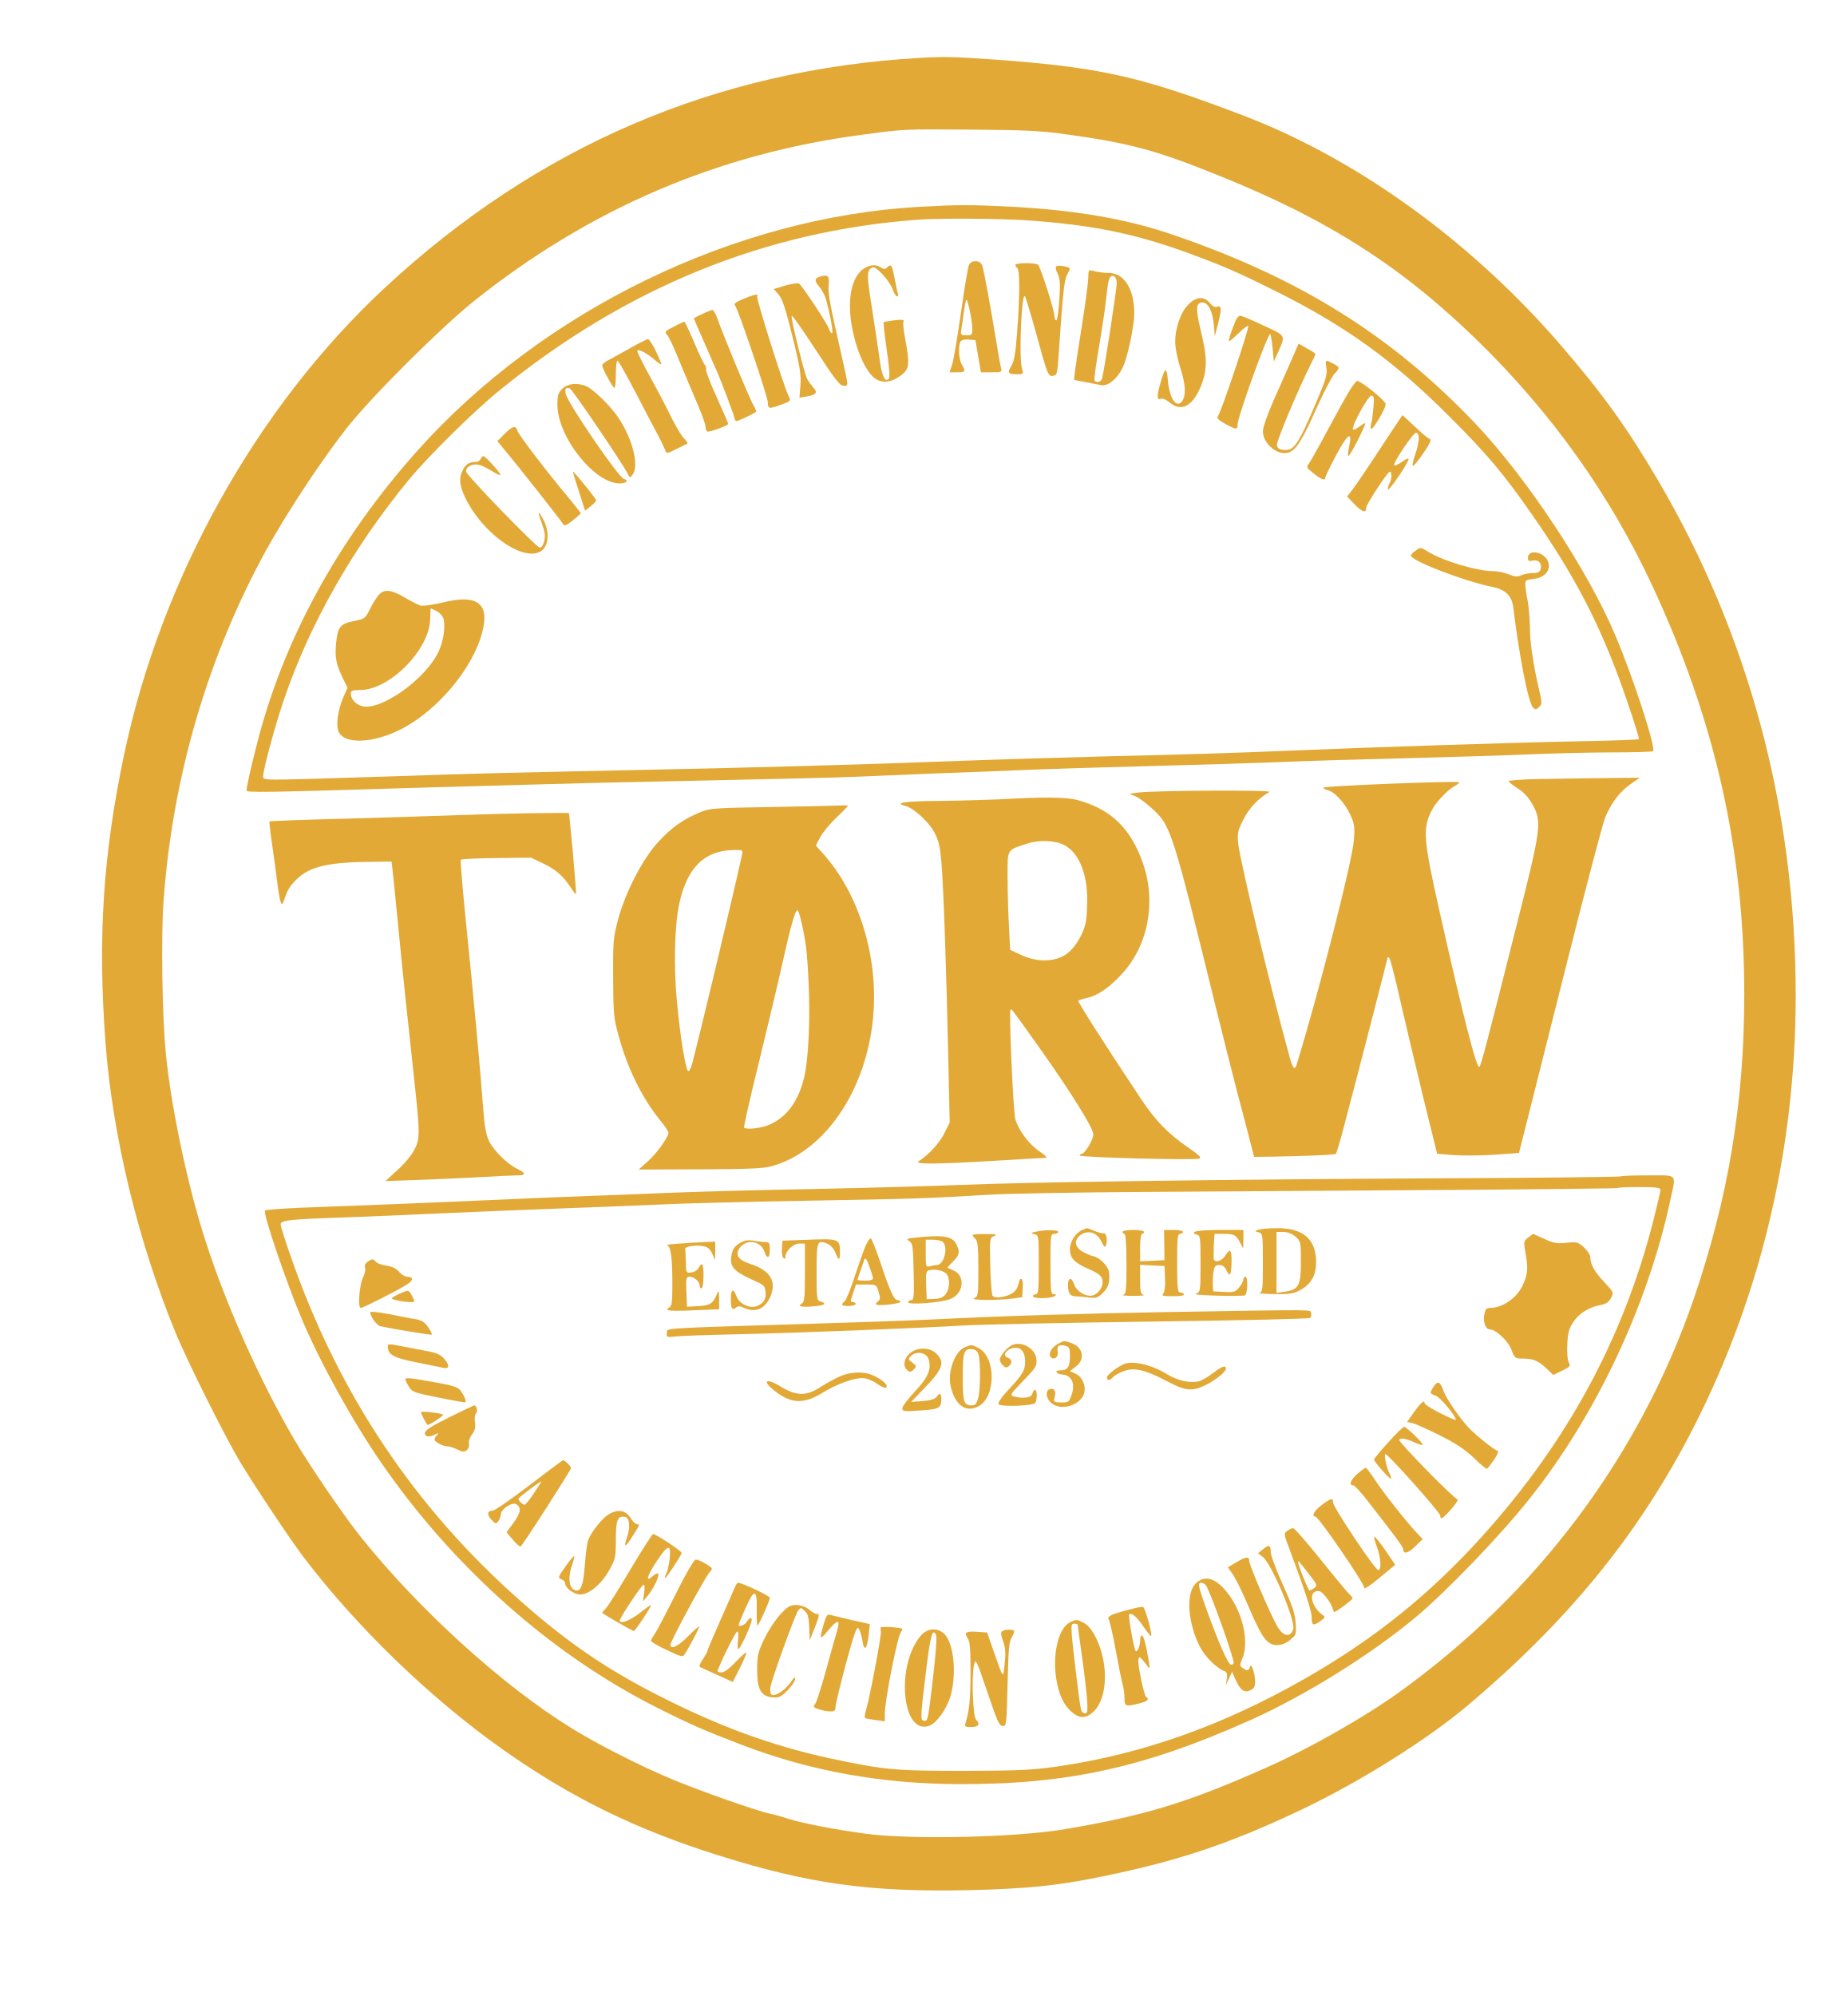
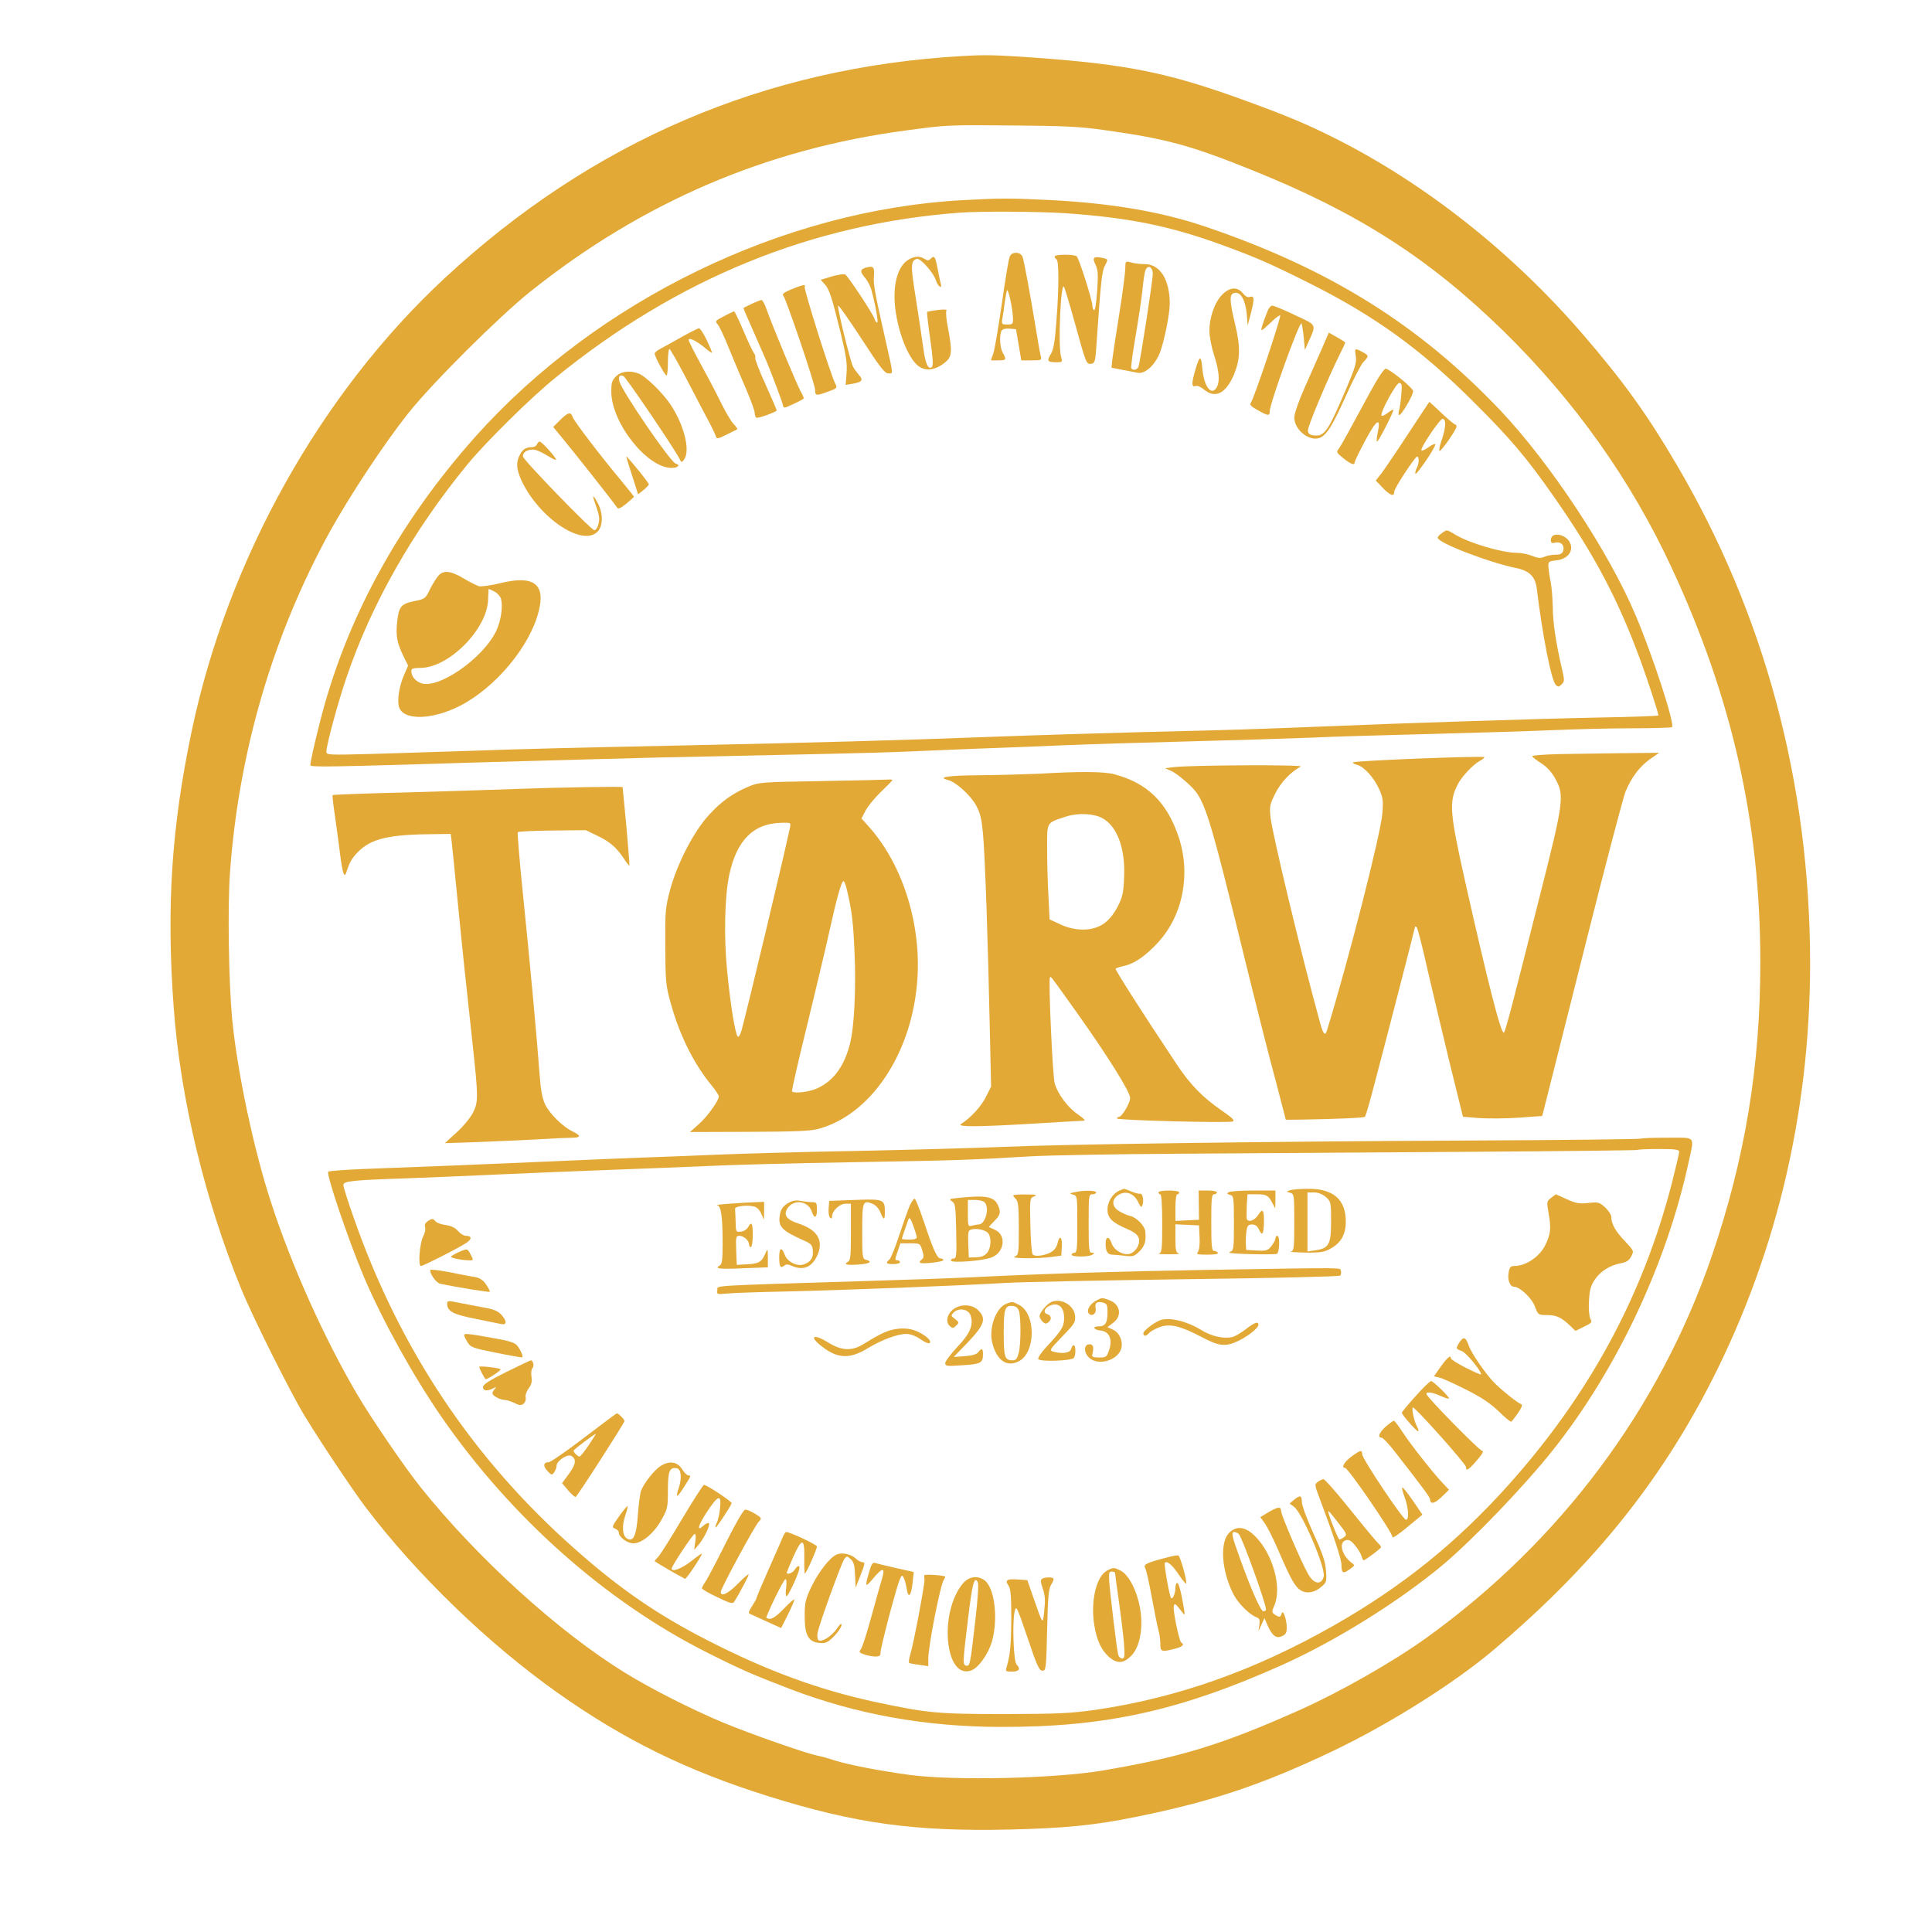
- <svg xmlns="http://www.w3.org/2000/svg" version="1.0" width="948pt" height="1024pt" viewBox="0 0 948 1024" preserveAspectRatio="xMidYMid meet">
+ <svg xmlns="http://www.w3.org/2000/svg" version="1.0" width="960pt" height="960pt" viewBox="0 0 948 1024" preserveAspectRatio="xMidYMid meet">
  <g transform="translate(0,1024) scale(0.1,-0.1)" fill="#e2a936" stroke="none">
    <path d="M4720 9943 c-1048 -60 -1963 -453 -2745 -1179 -657 -611 -1148 -1489 -1339 -2399 -107 -509 -135 -934 -95 -1470 35 -476 166 -1020 359 -1490 60 -147 261 -549 335 -670 82 -135 249 -385 320 -480 273 -360 648 -723 1020 -987 352 -249 685 -413 1116 -548 462 -145 774 -188 1279 -177 294 7 450 22 675 68 399 81 662 169 1035 346 302 144 644 359 855 537 499 422 849 846 1123 1362 366 691 556 1467 556 2279 -1 955 -241 1852 -712 2650 -153 260 -280 437 -496 687 -372 431 -836 798 -1316 1038 -142 71 -241 113 -454 191 -417 153 -636 198 -1141 234 -201 14 -252 15 -375 8z m750 -392 c332 -46 463 -82 792 -215 556 -224 933 -466 1325 -849 377 -369 677 -790 893 -1256 322 -693 470 -1353 470 -2092 0 -552 -81 -1040 -258 -1559 -277 -807 -803 -1511 -1512 -2021 -175 -126 -457 -287 -675 -384 -408 -182 -627 -249 -1040 -319 -253 -43 -792 -55 -1027 -23 -160 22 -315 52 -393 76 -33 11 -75 23 -94 26 -65 14 -346 112 -496 174 -170 71 -385 180 -524 266 -352 217 -780 606 -1079 979 -83 103 -263 366 -341 499 -173 295 -348 684 -455 1016 -92 281 -180 698 -206 976 -18 194 -24 593 -11 770 46 641 228 1259 528 1805 110 198 290 470 417 630 132 165 477 508 646 644 595 475 1252 757 1995 855 217 29 210 29 565 26 268 -2 352 -6 480 -24z" />
    <path d="M4720 9179 c-950 -52 -1935 -531 -2580 -1253 -410 -460 -689 -973 -825 -1516 -34 -134 -49 -206 -50 -225 0 -12 72 -11 925 15 349 10 763 21 920 25 765 16 1175 25 1280 30 63 3 237 10 385 16 149 5 367 14 485 19 118 5 409 14 645 20 237 6 531 15 655 20 124 6 416 14 650 20 234 6 522 15 640 20 118 5 308 10 421 10 113 0 208 3 211 6 16 16 -101 376 -193 593 -142 337 -453 807 -717 1086 -430 453 -904 749 -1555 971 -239 82 -505 127 -837 144 -205 10 -263 10 -460 -1z m545 -69 c333 -23 549 -66 820 -164 189 -69 261 -100 465 -202 355 -177 603 -356 885 -639 195 -194 279 -294 426 -505 210 -301 336 -539 453 -858 39 -106 96 -281 96 -294 0 -3 -141 -8 -312 -11 -346 -7 -1080 -31 -1453 -47 -349 -14 -492 -19 -960 -30 -231 -6 -591 -17 -800 -25 -473 -18 -978 -32 -1600 -45 -664 -14 -878 -19 -1185 -30 -146 -5 -374 -12 -508 -16 -232 -6 -242 -6 -242 12 0 35 60 257 106 392 131 388 354 781 642 1131 99 120 336 354 467 460 646 525 1359 816 2145 874 104 8 416 6 555 -3z" />
    <path d="M4971 8878 c-5 -13 -24 -124 -41 -248 -18 -124 -38 -242 -45 -262 l-13 -38 39 0 c43 0 45 3 24 40 -16 28 -19 97 -6 118 5 8 22 12 42 10 l34 -3 14 -82 14 -83 55 0 c52 0 54 1 48 23 -3 12 -13 65 -21 117 -34 207 -67 386 -75 408 -7 15 -18 22 -35 22 -17 0 -28 -7 -34 -22z m18 -325 c1 -30 -2 -33 -30 -33 -30 0 -31 2 -26 33 3 17 9 55 12 82 4 28 9 57 12 65 6 17 31 -97 32 -147z" />
    <path d="M5210 8881 c0 -6 5 -13 10 -16 13 -8 13 -153 -1 -330 -8 -107 -15 -147 -29 -171 -23 -37 -18 -44 28 -44 33 0 34 1 26 28 -17 58 -2 406 16 371 4 -8 29 -90 55 -184 61 -222 63 -227 89 -223 19 3 22 12 28 108 22 319 28 381 43 409 20 39 20 37 -16 45 -44 8 -51 0 -32 -38 13 -28 14 -52 8 -140 -4 -59 -11 -104 -16 -100 -5 3 -9 13 -9 23 0 30 -72 255 -84 263 -16 11 -116 10 -116 -1z" />
    <path d="M4441 8867 c-76 -39 -101 -179 -61 -345 24 -102 64 -185 104 -219 38 -32 89 -27 140 12 42 32 45 56 21 184 -9 45 -13 87 -9 93 5 8 -8 9 -46 5 -29 -4 -54 -8 -56 -10 -2 -2 5 -66 16 -142 14 -94 17 -142 10 -149 -19 -19 -35 14 -46 97 -6 45 -24 162 -39 260 -29 179 -29 204 4 215 18 6 87 -71 101 -112 11 -36 36 -52 26 -18 -3 9 -10 45 -17 80 -12 64 -17 70 -37 50 -10 -10 -17 -10 -32 0 -25 15 -48 15 -79 -1z" />
    <path d="M5584 8816 c0 -22 -14 -129 -31 -236 -17 -107 -34 -216 -37 -242 l-5 -47 57 -11 c31 -6 69 -13 83 -16 39 -7 93 43 118 110 23 63 51 202 51 257 0 127 -52 209 -132 209 -24 0 -57 4 -73 9 -30 8 -30 8 -31 -33z m146 -28 c0 -34 -67 -469 -76 -492 -7 -17 -29 -21 -38 -8 -3 5 8 85 24 178 16 93 32 203 36 244 4 41 10 85 15 97 12 32 39 19 39 -19z" />
    <path d="M4215 8823 c-36 -9 -39 -21 -12 -53 15 -17 31 -48 36 -68 22 -82 38 -172 30 -172 -4 0 -11 9 -14 20 -8 27 -140 226 -155 235 -7 4 -39 -1 -71 -10 l-59 -18 20 -22 c25 -26 39 -69 87 -265 28 -115 34 -158 30 -208 l-5 -62 37 6 c51 9 58 20 34 46 -11 13 -26 33 -32 45 -14 28 -84 310 -79 323 2 6 57 -73 123 -174 98 -151 124 -185 143 -185 27 -1 28 -12 -13 169 -58 257 -67 303 -63 347 3 47 -2 54 -37 46z" />
    <path d="M3813 8706 c-38 -16 -50 -25 -41 -34 14 -14 168 -468 168 -497 0 -33 6 -34 65 -12 54 19 54 20 41 46 -24 47 -167 501 -161 511 9 15 -14 10 -72 -14z" />
    <path d="M6096 8676 c-39 -40 -66 -120 -66 -190 0 -28 11 -86 25 -129 27 -83 31 -136 15 -168 -28 -51 -68 -1 -77 95 -7 76 -14 75 -37 -3 -21 -71 -21 -95 0 -87 9 4 28 -4 46 -19 59 -49 115 -21 158 79 34 82 36 146 5 273 -30 127 -30 157 1 161 31 4 55 -40 62 -112 l5 -61 18 69 c19 73 17 91 -8 82 -9 -4 -23 4 -35 19 -29 37 -72 34 -112 -9z" />
    <path d="M3603 8629 c-24 -11 -43 -21 -43 -22 0 -2 23 -55 51 -118 27 -63 56 -127 63 -144 28 -63 96 -244 96 -254 0 -6 4 -11 10 -11 8 0 87 37 99 47 3 2 -3 17 -13 34 -20 33 -159 369 -184 442 -9 26 -21 47 -26 47 -6 -1 -30 -10 -53 -21z" />
    <path d="M6339 8593 c-28 -71 -38 -103 -31 -103 3 0 25 19 49 42 23 23 45 39 48 36 7 -7 -140 -445 -156 -464 -7 -9 3 -19 37 -38 56 -31 64 -32 64 -5 0 40 157 475 168 465 3 -4 8 -36 12 -74 l6 -67 18 40 c44 98 48 90 -71 145 -58 28 -112 50 -120 50 -7 0 -18 -12 -24 -27z" />
    <path d="M3457 8564 c-45 -23 -48 -27 -34 -42 9 -9 37 -69 62 -132 26 -63 67 -161 91 -216 24 -56 44 -111 44 -122 0 -12 4 -23 9 -26 7 -5 97 27 108 38 1 1 -25 62 -58 135 -33 72 -58 137 -56 144 2 7 -1 19 -8 27 -6 8 -31 61 -55 118 -24 56 -46 102 -49 102 -3 -1 -28 -12 -54 -26z" />
    <path d="M3235 8455 c-44 -25 -95 -53 -112 -62 -18 -9 -33 -21 -33 -27 0 -16 54 -116 63 -116 4 0 7 32 7 70 0 39 4 70 8 70 5 0 47 -75 95 -167 48 -93 101 -193 117 -223 16 -30 31 -63 34 -72 5 -16 10 -15 58 9 29 14 54 27 56 28 2 2 -7 14 -20 28 -13 13 -40 60 -62 103 -21 44 -69 136 -107 205 -38 69 -69 131 -69 137 0 16 44 -6 88 -43 16 -14 32 -25 35 -25 3 0 -9 29 -26 65 -17 36 -36 65 -42 65 -5 0 -46 -20 -90 -45z" />
    <path d="M6628 8396 c-20 -45 -61 -138 -92 -208 -33 -74 -56 -141 -56 -161 0 -65 79 -128 134 -108 38 15 69 65 141 226 37 83 78 161 91 176 31 32 30 35 -6 54 -40 21 -41 20 -34 -23 5 -32 -3 -60 -51 -173 -96 -225 -115 -252 -168 -247 -24 2 -33 8 -35 25 -3 19 108 283 174 415 13 26 24 49 24 52 0 2 -19 15 -43 28 l-44 25 -35 -81z" />
    <path d="M6880 8158 c-40 -73 -91 -167 -113 -208 -22 -41 -46 -82 -53 -91 -12 -14 -9 -20 25 -47 40 -32 61 -40 61 -23 0 6 25 58 56 116 60 113 85 128 66 41 -5 -25 -7 -46 -3 -46 8 0 91 163 86 168 -2 3 -16 -6 -32 -18 -15 -12 -29 -17 -31 -12 -6 19 78 172 94 172 14 0 16 -10 11 -62 -3 -35 -8 -73 -12 -85 -4 -13 -3 -23 1 -23 13 0 74 105 74 127 -1 16 -108 105 -144 119 -8 3 -38 -40 -86 -128z" />
    <path d="M2885 8245 c-21 -20 -25 -34 -25 -82 1 -165 190 -403 319 -403 34 0 50 15 22 23 -27 7 -284 383 -298 435 -6 27 0 37 21 29 13 -5 262 -372 296 -436 12 -24 13 -24 26 -6 34 46 0 182 -71 289 -41 63 -133 152 -170 166 -47 18 -94 12 -120 -15z" />
    <path d="M7085 7943 c-60 -92 -124 -186 -141 -209 l-32 -41 40 -42 c39 -39 58 -45 58 -16 0 17 110 185 121 185 12 0 11 -37 -2 -61 -6 -11 -9 -24 -7 -30 2 -5 27 27 57 71 30 44 52 83 48 86 -3 3 -19 -4 -36 -17 -17 -12 -34 -20 -37 -16 -9 9 97 167 112 167 20 0 18 -47 -5 -113 -11 -32 -16 -57 -11 -57 11 0 90 114 90 129 0 6 -3 11 -7 11 -5 0 -37 27 -72 60 -35 33 -64 60 -65 60 -1 0 -50 -75 -111 -167z" />
    <path d="M2588 8013 l-36 -36 38 -46 c62 -74 290 -363 299 -379 7 -12 16 -9 50 18 22 18 41 35 41 37 0 2 -31 41 -68 86 -111 133 -250 315 -257 337 -9 29 -25 25 -67 -17z" />
    <path d="M2466 7885 c-3 -8 -14 -15 -25 -15 -33 0 -51 -11 -66 -41 -21 -40 -18 -76 9 -136 93 -199 325 -354 404 -270 28 30 29 94 2 147 -26 50 -34 52 -16 3 8 -21 17 -50 20 -65 7 -30 -8 -78 -24 -78 -16 0 -375 370 -378 390 -4 24 32 44 66 35 15 -3 44 -18 65 -31 22 -14 41 -23 44 -21 6 6 -76 97 -87 97 -4 0 -10 -7 -14 -15z" />
    <path d="M2942 7810 c2 -8 16 -54 32 -102 l28 -88 29 23 c15 12 28 26 28 30 1 6 -80 107 -117 147 -2 3 -2 -2 0 -10z" />
    <path d="M7262 7414 c-12 -8 -22 -19 -22 -24 0 -27 269 -130 412 -160 73 -14 105 -45 113 -108 31 -253 77 -487 101 -512 12 -12 16 -12 31 3 16 15 16 21 0 89 -30 130 -47 241 -47 323 -1 44 -6 103 -11 130 -6 28 -11 64 -12 80 -2 28 0 30 42 35 57 6 90 45 75 87 -18 52 -104 69 -104 21 0 -16 5 -19 24 -14 29 7 50 -15 41 -44 -5 -15 -15 -20 -40 -20 -19 0 -45 -5 -59 -11 -20 -9 -33 -8 -66 5 -22 9 -58 16 -80 16 -78 0 -245 49 -323 94 -52 31 -47 30 -75 10z" />
    <path d="M1944 7189 c-10 -11 -31 -44 -45 -72 -24 -50 -27 -52 -83 -63 -70 -14 -83 -30 -91 -110 -8 -73 -1 -111 33 -181 l25 -51 -22 -51 c-25 -58 -36 -128 -27 -165 19 -76 174 -74 326 4 187 97 368 313 415 499 38 146 -27 194 -203 150 -50 -12 -101 -19 -114 -16 -12 4 -49 22 -82 42 -67 40 -105 44 -132 14z m332 -125 c10 -41 -1 -115 -26 -168 -71 -148 -311 -313 -401 -276 -31 13 -49 37 -49 64 0 12 11 16 48 16 150 0 353 204 359 360 1 30 2 56 3 58 0 1 13 -4 30 -13 16 -8 33 -27 36 -41z" />
    <path d="M7878 6243 c-76 -2 -138 -7 -137 -11 0 -4 21 -20 47 -37 33 -21 56 -47 77 -85 47 -87 43 -120 -84 -620 -148 -587 -181 -714 -190 -723 -14 -14 -85 264 -207 808 -80 357 -85 415 -38 507 21 42 81 105 117 125 16 8 26 17 24 20 -8 8 -697 -19 -697 -28 0 -4 10 -9 23 -13 35 -8 88 -66 115 -125 22 -47 24 -63 19 -130 -7 -104 -179 -780 -294 -1153 -9 -31 -20 -20 -36 40 -99 358 -252 996 -263 1090 -6 57 -4 68 25 126 29 59 80 113 135 143 20 11 -582 8 -674 -3 l-45 -6 30 -13 c17 -6 54 -34 83 -60 101 -91 105 -105 336 -1045 36 -146 84 -335 106 -420 23 -85 51 -193 63 -240 l22 -85 90 1 c182 3 324 9 330 15 3 4 24 73 45 155 58 218 220 846 220 852 0 3 4 2 9 -3 5 -6 30 -102 55 -215 26 -113 79 -336 118 -497 l72 -292 85 -7 c46 -3 141 -3 210 2 l125 9 38 150 c21 83 115 456 209 830 94 374 182 706 194 738 32 77 74 133 131 174 l48 33 -200 -2 c-109 -1 -261 -4 -336 -5z" />
    <path d="M5125 6139 c-71 -3 -212 -7 -312 -8 -168 -1 -228 -10 -169 -25 42 -10 120 -81 149 -134 23 -42 30 -73 37 -150 11 -115 27 -592 36 -1029 l7 -312 -27 -54 c-24 -50 -83 -114 -132 -144 -27 -17 92 -16 391 2 132 8 248 15 259 15 12 0 1 11 -30 33 -53 35 -107 107 -124 165 -11 38 -34 552 -25 561 6 6 -6 22 141 -184 167 -235 284 -422 284 -455 0 -27 -44 -100 -60 -100 -6 0 -10 -4 -10 -8 0 -10 589 -25 614 -16 12 5 -2 19 -56 56 -102 70 -169 138 -242 248 -185 278 -328 502 -323 506 3 3 24 10 47 15 54 12 114 54 178 124 133 145 175 365 108 562 -62 182 -166 283 -339 329 -55 15 -179 16 -402 3z m335 -234 c80 -41 125 -160 118 -313 -3 -84 -8 -105 -34 -157 -21 -40 -45 -70 -73 -90 -58 -41 -149 -43 -232 -4 l-56 26 -6 123 c-4 68 -7 181 -7 251 0 146 -6 136 100 171 62 20 143 17 190 -7z" />
    <path d="M3970 6100 c-311 -5 -327 -6 -380 -28 -86 -36 -145 -78 -213 -152 -79 -86 -166 -253 -205 -395 -25 -94 -27 -112 -26 -300 1 -183 3 -208 27 -295 46 -170 121 -323 214 -437 24 -29 43 -58 43 -64 0 -23 -63 -110 -108 -149 l-45 -40 314 1 c243 1 326 4 368 16 272 74 486 387 521 764 29 307 -72 635 -258 841 l-36 40 23 44 c13 24 50 68 82 99 33 31 59 58 59 61 0 2 -12 3 -27 2 -16 -1 -174 -5 -353 -8z m-163 -247 c-37 -173 -223 -949 -256 -1072 -7 -25 -16 -40 -21 -35 -13 13 -39 170 -56 349 -18 179 -13 395 11 507 39 185 129 275 279 277 48 1 48 1 43 -26z m302 -330 c26 -110 33 -167 40 -327 9 -189 -1 -400 -24 -488 -30 -120 -88 -198 -175 -237 -41 -19 -120 -28 -132 -16 -3 3 32 157 78 343 45 185 99 411 119 502 40 181 65 270 76 270 4 0 12 -21 18 -47z" />
    <path d="M2375 6059 c-115 -4 -385 -13 -599 -19 -214 -5 -391 -12 -393 -14 -2 -2 3 -48 11 -102 8 -54 20 -144 27 -199 14 -111 23 -143 34 -110 19 57 29 75 61 108 71 73 166 95 416 96 l77 1 5 -42 c3 -24 17 -162 31 -308 24 -246 45 -444 80 -765 30 -278 31 -305 2 -362 -15 -29 -52 -74 -88 -106 l-61 -56 148 5 c82 3 227 9 322 14 95 6 188 10 207 10 45 0 44 12 0 33 -52 25 -121 93 -145 142 -16 33 -24 76 -31 172 -12 167 -50 582 -89 961 -17 167 -28 306 -26 311 3 4 85 8 183 9 l178 2 60 -29 c67 -32 103 -63 142 -122 14 -22 27 -38 29 -37 1 2 -6 96 -16 208 -11 113 -20 206 -20 208 0 4 -333 -1 -545 -9z" />
    <path d="M8318 4205 c-3 -3 -414 -8 -914 -10 -1087 -5 -2164 -20 -2474 -34 -124 -5 -466 -15 -760 -21 -294 -5 -632 -15 -750 -20 -118 -5 -291 -12 -385 -15 -93 -3 -320 -13 -503 -21 -322 -14 -631 -27 -989 -40 -94 -4 -177 -10 -183 -14 -14 -8 109 -370 191 -563 99 -231 260 -521 409 -737 369 -533 870 -978 1408 -1249 181 -91 241 -117 442 -194 348 -133 714 -199 1110 -200 557 -2 951 85 1495 328 283 127 617 335 850 529 159 133 436 421 588 613 337 425 601 986 717 1523 31 143 42 130 -113 130 -74 0 -136 -2 -139 -5z m202 -70 c0 -8 -18 -83 -39 -167 -155 -600 -440 -1124 -869 -1602 -275 -306 -562 -536 -922 -741 -418 -238 -827 -383 -1260 -447 -136 -19 -195 -22 -480 -23 -362 0 -414 5 -695 65 -295 64 -569 164 -885 326 -262 134 -461 270 -695 477 -546 480 -937 1065 -1181 1765 -30 84 -54 161 -54 171 0 21 44 26 345 36 88 3 302 12 475 20 173 8 448 19 610 25 162 6 390 15 505 20 116 6 460 15 765 20 559 10 602 11 940 31 102 6 455 12 785 14 330 2 1011 7 1514 10 503 3 917 8 920 10 2 3 53 5 113 5 89 0 108 -3 108 -15z" />
    <path d="M5554 3930 c-35 -14 -64 -59 -64 -100 0 -45 23 -69 102 -103 43 -19 59 -32 64 -51 8 -33 -17 -73 -50 -82 -34 -8 -82 20 -94 56 -14 40 -32 38 -32 -2 0 -41 10 -57 35 -58 11 0 41 -3 67 -6 43 -5 50 -3 78 24 28 29 36 54 30 107 -3 28 -47 73 -79 80 -15 3 -42 15 -60 26 -41 25 -40 65 1 88 38 21 78 5 100 -39 13 -28 18 -32 23 -18 9 24 2 63 -12 61 -6 -2 -28 4 -47 12 -19 8 -37 15 -38 14 -2 0 -13 -4 -24 -9z" />
    <path d="M6456 3931 c-19 -7 -19 -8 2 -13 21 -6 22 -10 22 -156 0 -135 -2 -151 -17 -155 -10 -3 25 -5 77 -6 81 -1 101 3 134 22 54 30 79 75 79 142 0 118 -67 176 -203 174 -41 0 -84 -4 -94 -8z m191 -35 c27 -24 28 -27 28 -130 0 -122 -12 -143 -84 -153 l-41 -6 0 157 0 156 34 0 c22 0 45 -9 63 -24z" />
    <path d="M5315 3921 c-28 -6 -28 -7 -7 -13 22 -6 22 -9 22 -157 0 -128 -2 -151 -15 -151 -8 0 -15 -4 -15 -10 0 -13 90 -13 110 0 13 8 12 10 -2 10 -16 0 -18 14 -18 155 0 148 1 155 20 155 11 0 20 5 20 10 0 11 -68 12 -115 1z" />
    <path d="M5760 3920 c0 -5 5 -10 10 -10 6 0 10 -58 10 -154 0 -139 -2 -155 -17 -159 -10 -3 14 -5 52 -5 39 0 62 2 53 5 -15 4 -18 16 -18 79 l0 75 63 -3 62 -3 3 -63 c2 -38 -2 -69 -9 -78 -10 -12 -2 -14 50 -14 39 0 60 4 56 10 -3 6 -13 10 -21 10 -11 0 -14 26 -14 150 0 127 2 150 15 150 8 0 15 5 15 10 0 6 -22 10 -48 10 l-49 0 1 -77 1 -78 -63 -3 -62 -3 0 71 c0 40 4 70 10 70 6 0 10 5 10 10 0 6 -25 10 -55 10 -30 0 -55 -4 -55 -10z" />
    <path d="M6132 3921 c-10 -6 -9 -10 7 -14 20 -5 21 -12 21 -150 0 -141 -1 -145 -22 -153 -15 -5 23 -9 106 -11 72 -2 136 -1 143 1 15 6 18 96 3 96 -5 0 -10 -6 -10 -14 0 -7 -9 -25 -21 -40 -19 -24 -27 -27 -78 -24 l-56 3 -2 35 c-1 19 1 50 4 68 4 26 10 32 29 32 16 0 28 -8 36 -25 17 -38 25 -30 27 31 2 71 -6 84 -30 45 -18 -30 -54 -42 -61 -21 -1 5 -1 37 0 70 l4 60 46 0 c55 0 64 -5 85 -45 l16 -30 1 48 0 47 -117 0 c-65 0 -124 -4 -131 -9z" />
    <path d="M4990 3904 c0 -3 7 -12 15 -20 12 -12 15 -44 15 -155 0 -135 -1 -140 -22 -149 -28 -11 119 -12 197 -2 l50 7 3 48 c3 52 -13 64 -23 17 -8 -35 -35 -55 -86 -64 -24 -4 -39 -2 -46 6 -5 7 -10 77 -12 155 -3 142 -3 143 21 152 18 8 8 10 -44 10 -38 1 -68 -2 -68 -5z" />
    <path d="M7841 3891 c-24 -19 -24 -20 -12 -88 13 -74 9 -106 -19 -163 -31 -62 -103 -110 -164 -110 -19 0 -25 -6 -30 -35 -7 -38 7 -75 28 -75 31 0 94 -59 111 -104 17 -45 19 -46 62 -46 51 0 76 -11 121 -53 l32 -31 45 22 c42 20 45 24 34 43 -6 13 -10 52 -7 94 3 58 9 80 31 113 29 44 80 76 140 87 28 5 42 15 53 36 15 29 14 30 -35 82 -50 53 -71 91 -71 128 0 11 -15 33 -32 49 -31 28 -37 30 -90 24 -48 -5 -66 -2 -114 20 -31 14 -57 26 -58 26 0 0 -12 -9 -25 -19z" />
    <path d="M4700 3891 c-48 -5 -52 -7 -35 -18 18 -11 20 -24 23 -157 3 -128 1 -146 -12 -146 -9 0 -16 -5 -16 -11 0 -15 173 -2 217 17 68 27 78 119 16 146 -16 7 -29 13 -31 14 -2 1 11 15 28 32 33 33 36 48 19 85 -20 45 -65 53 -209 38z m138 -23 c29 -29 5 -118 -31 -118 -7 0 -22 -3 -34 -6 -22 -6 -23 -4 -23 65 l0 71 38 0 c21 0 43 -5 50 -12z m20 -165 c18 -24 15 -77 -6 -103 -13 -16 -30 -23 -58 -24 l-39 -1 -3 72 c-2 62 0 72 15 76 30 9 77 -2 91 -20z" />
    <path d="M4150 3880 l-135 -5 -3 -39 c-2 -21 1 -43 7 -49 8 -8 11 -6 11 5 0 30 40 68 71 68 l29 0 0 -150 c0 -127 -2 -150 -16 -158 -25 -14 -5 -19 59 -14 57 4 74 15 37 25 -19 5 -20 14 -20 151 0 159 3 166 54 146 16 -6 33 -24 42 -45 18 -45 24 -44 24 3 0 65 -7 68 -160 62z" />
    <path d="M4441 3848 c-10 -24 -35 -95 -56 -158 -20 -63 -44 -120 -51 -126 -22 -18 -17 -24 21 -24 19 0 35 5 35 10 0 6 -6 10 -14 10 -13 0 -13 6 1 45 l15 45 52 0 c52 0 53 0 64 -37 10 -32 9 -40 -4 -50 -8 -6 -12 -13 -7 -16 13 -8 123 5 123 14 0 5 -7 9 -15 9 -18 0 -38 44 -89 197 -21 62 -42 115 -47 119 -5 3 -17 -14 -28 -38z m38 -165 c1 -9 -13 -13 -39 -13 -22 0 -40 2 -40 4 0 4 27 82 36 106 4 10 13 -3 24 -35 10 -27 19 -56 19 -62z" />
    <path d="M3793 3861 c-23 -15 -34 -30 -39 -57 -12 -65 7 -86 131 -141 34 -15 41 -23 43 -51 4 -37 -10 -60 -46 -73 -35 -14 -90 13 -103 51 -16 43 -29 37 -29 -13 0 -50 7 -62 27 -45 10 8 20 8 39 -1 61 -27 107 -8 136 55 35 79 1 136 -100 169 -63 20 -81 45 -58 81 33 49 108 40 128 -16 14 -42 28 -37 28 9 0 34 -3 39 -22 39 -13 0 -41 3 -63 7 -31 5 -47 1 -72 -14z" />
    <path d="M3485 3860 c-44 -3 -73 -7 -64 -8 21 -3 29 -60 29 -203 0 -89 -3 -110 -16 -117 -29 -16 -1 -20 129 -14 l127 5 0 51 c-1 51 -1 51 -14 21 -19 -44 -35 -53 -96 -56 l-55 -3 -3 77 c-3 71 -1 77 17 77 23 0 51 -25 51 -46 0 -8 5 -14 10 -14 11 0 14 113 3 123 -3 4 -11 -3 -17 -16 -7 -13 -23 -23 -39 -25 -26 -3 -27 -2 -28 52 -1 31 -2 62 -3 69 -1 14 63 22 101 12 15 -3 30 -19 38 -38 l14 -32 1 48 0 47 -52 -2 c-29 -1 -89 -5 -133 -8z" />
    <path d="M1885 3766 c-11 -8 -16 -19 -12 -30 4 -10 -1 -32 -10 -49 -19 -37 -28 -157 -12 -157 12 0 184 87 237 120 34 21 35 40 1 40 -11 0 -30 12 -42 26 -15 17 -36 27 -64 31 -24 3 -48 12 -54 19 -14 17 -20 17 -44 0z" />
    <path d="M2048 3602 c-21 -10 -38 -20 -38 -23 0 -7 61 -19 98 -19 22 0 22 1 7 30 -18 34 -17 34 -67 12z" />
    <path d="M1900 3508 c0 -23 33 -68 53 -72 89 -19 260 -46 263 -43 2 2 -6 19 -19 38 -17 25 -32 35 -62 41 -22 3 -84 15 -137 26 -54 10 -98 15 -98 10z" />
    <path d="M6000 3509 c-465 -8 -825 -19 -1235 -39 -104 -5 -359 -14 -565 -20 -841 -26 -775 -22 -778 -48 -3 -23 -2 -23 50 -18 29 3 172 8 318 11 306 7 922 31 1155 45 88 5 522 14 964 20 471 6 809 14 814 19 5 5 7 17 4 25 -7 18 56 18 -727 5z" />
    <path d="M5431 3347 c-32 -16 -52 -49 -42 -66 15 -23 44 -5 38 24 -5 30 6 39 39 31 21 -6 24 -12 24 -54 0 -53 -12 -72 -47 -72 -35 0 -27 -18 9 -22 47 -4 66 -46 47 -102 -13 -39 -16 -41 -54 -41 -31 0 -39 4 -36 15 10 38 6 55 -14 55 -33 0 -32 -48 2 -75 48 -38 142 -11 164 47 14 38 -5 88 -41 105 l-30 14 30 23 c49 36 38 99 -21 120 -39 14 -39 14 -68 -2z" />
    <path d="M1990 3330 c0 -40 32 -57 150 -80 63 -13 125 -25 138 -28 29 -6 29 17 -1 50 -16 18 -42 29 -83 36 -32 6 -92 18 -131 25 -69 14 -73 14 -73 -3z" />
    <path d="M5194 3340 c-24 -10 -64 -56 -64 -76 0 -7 7 -20 16 -29 12 -12 19 -13 30 -4 20 16 17 37 -6 44 -27 9 -10 40 26 49 39 10 64 -17 64 -69 0 -46 -12 -66 -93 -153 -27 -29 -47 -58 -44 -65 5 -16 179 -10 189 6 11 17 10 67 -1 67 -5 0 -11 -9 -14 -20 -5 -21 -46 -27 -95 -14 -21 6 -18 12 48 80 65 67 71 76 68 110 -5 55 -72 95 -124 74z" />
    <path d="M4954 3330 c-56 -22 -94 -129 -75 -207 24 -94 77 -131 141 -98 91 47 91 253 1 299 -34 18 -37 18 -67 6z m67 -40 c11 -39 10 -181 -2 -222 -8 -30 -15 -38 -32 -38 -42 0 -47 17 -47 145 0 130 6 148 50 143 16 -2 26 -11 31 -28z" />
    <path d="M4666 3295 c-29 -27 -34 -66 -10 -85 12 -11 18 -10 32 4 16 16 16 18 -6 35 -23 17 -23 19 -7 35 27 26 77 18 89 -15 17 -51 -1 -96 -70 -168 -35 -38 -64 -76 -64 -86 0 -16 8 -17 92 -11 97 6 108 12 108 59 0 31 -7 34 -25 10 -8 -11 -32 -18 -71 -21 l-59 -4 66 68 c97 101 109 134 64 179 -34 35 -101 35 -139 0z" />
    <path d="M5770 3243 c-31 -11 -90 -56 -90 -69 0 -18 14 -18 30 0 6 8 30 22 54 31 55 21 109 9 222 -50 94 -50 127 -54 191 -25 52 23 113 71 113 88 0 20 -19 14 -67 -23 -26 -20 -57 -38 -70 -41 -45 -12 -111 3 -165 36 -76 47 -170 70 -218 53z" />
    <path d="M4345 3191 c-35 -9 -76 -30 -142 -71 -67 -43 -120 -41 -196 6 -68 42 -99 35 -45 -11 90 -76 156 -82 254 -23 77 47 161 78 209 78 18 0 49 -11 69 -25 38 -26 56 -31 56 -17 0 14 -33 40 -73 57 -38 16 -82 18 -132 6z" />
    <path d="M2080 3163 c0 -5 8 -21 18 -37 16 -27 27 -31 152 -56 74 -15 137 -26 138 -24 6 5 -8 38 -26 61 -13 17 -41 26 -134 42 -128 23 -148 25 -148 14z" />
    <path d="M7356 3126 c-21 -33 -21 -35 12 -47 23 -8 102 -104 102 -123 0 -4 -36 12 -80 34 -44 22 -80 45 -80 51 0 20 -19 4 -55 -46 l-35 -50 27 -6 c16 -3 79 -32 141 -63 84 -42 130 -73 175 -116 33 -33 63 -57 67 -55 4 2 20 23 36 46 20 30 25 44 16 47 -17 5 -100 71 -140 111 -47 48 -123 157 -137 199 -16 45 -28 50 -49 18z" />
    <path d="M2303 2968 c-90 -45 -123 -66 -123 -80 0 -20 21 -23 53 -7 18 9 20 9 10 -2 -7 -7 -13 -18 -13 -24 0 -13 42 -35 66 -35 9 0 31 -7 50 -16 28 -14 37 -14 50 -3 8 7 13 21 10 32 -3 11 4 32 16 48 15 20 19 37 15 62 -3 19 -1 39 5 45 11 11 4 42 -9 42 -4 -1 -63 -29 -130 -62z" />
    <path d="M2160 2995 c0 -8 30 -65 34 -65 13 0 86 49 79 53 -14 8 -113 19 -113 12z" />
    <path d="M7122 2839 c-40 -44 -72 -83 -72 -87 0 -11 82 -103 87 -98 3 2 -1 15 -8 28 -15 28 -29 98 -20 98 14 0 281 -300 281 -315 0 -25 13 -17 58 35 27 31 38 50 28 50 -14 0 -296 287 -296 302 0 13 33 9 78 -12 23 -10 42 -16 42 -12 0 11 -84 92 -95 92 -6 0 -43 -36 -83 -81z" />
    <path d="M2715 2619 c-93 -71 -177 -129 -187 -129 -28 0 -31 -20 -7 -46 22 -23 24 -24 36 -8 7 10 13 26 13 35 0 26 58 65 79 52 27 -17 24 -42 -13 -94 l-37 -50 33 -39 c18 -21 36 -36 39 -34 11 6 259 393 259 402 0 9 -33 42 -41 41 -2 0 -80 -58 -174 -130z m25 -39 c-22 -33 -44 -60 -48 -60 -10 0 -32 22 -32 31 0 6 110 89 118 89 1 0 -16 -27 -38 -60z" />
    <path d="M6965 2679 c-35 -31 -46 -59 -22 -59 7 0 39 -34 72 -77 147 -188 184 -239 185 -250 0 -28 24 -23 61 13 l39 38 -34 36 c-51 54 -172 207 -213 271 -21 32 -41 58 -45 59 -4 0 -23 -14 -43 -31z" />
    <path d="M6782 2519 c-38 -28 -55 -59 -33 -59 16 0 251 -342 251 -366 0 -9 31 12 79 52 l80 66 -51 75 c-28 40 -53 72 -56 69 -3 -3 3 -25 12 -49 21 -55 26 -122 8 -122 -16 0 -232 323 -232 347 0 25 -10 23 -58 -13z" />
    <path d="M3123 2471 c-34 -21 -88 -89 -105 -131 -5 -14 -13 -71 -17 -128 -8 -113 -24 -147 -59 -126 -23 15 -27 66 -8 121 9 26 14 48 12 50 -2 2 -22 -22 -45 -54 -38 -54 -39 -58 -21 -65 11 -4 20 -13 20 -21 0 -24 45 -57 77 -57 46 0 110 54 149 125 32 56 34 66 34 156 0 102 9 124 47 117 24 -4 28 -53 10 -106 -19 -55 -9 -53 28 6 39 61 39 62 23 62 -7 1 -22 15 -33 33 -25 40 -66 46 -112 18z" />
    <path d="M6605 2386 c-18 -13 -18 -16 9 -87 75 -199 116 -323 116 -353 0 -45 8 -49 43 -24 28 20 29 22 12 34 -52 38 -71 108 -33 120 17 5 28 0 50 -27 16 -19 31 -44 34 -56 4 -13 8 -23 11 -23 9 0 93 63 93 70 0 4 -7 13 -16 21 -8 7 -74 86 -146 176 -72 90 -136 163 -143 163 -6 0 -20 -6 -30 -14z m114 -225 c40 -51 41 -56 25 -68 -10 -7 -21 -13 -25 -13 -6 0 -59 132 -59 148 0 8 8 -1 59 -67z" />
    <path d="M3235 2189 c-59 -100 -116 -190 -126 -200 -11 -11 -19 -21 -19 -23 0 -4 135 -82 161 -94 6 -3 89 121 89 133 0 3 -26 -15 -57 -40 -50 -39 -103 -59 -103 -39 0 14 113 184 122 184 6 0 7 -18 3 -42 l-6 -43 25 29 c30 36 62 104 53 113 -4 3 -16 -2 -27 -12 -39 -36 -32 -4 16 70 61 93 79 98 70 19 -3 -31 -11 -65 -17 -76 -6 -11 -9 -22 -6 -24 3 -4 74 103 85 128 4 8 -132 98 -147 98 -4 0 -57 -82 -116 -181z" />
    <path d="M6479 2291 l-24 -20 23 -17 c44 -31 169 -325 158 -370 -12 -47 -53 -41 -83 14 -38 67 -143 313 -143 333 0 25 -15 24 -67 -6 l-43 -26 23 -32 c13 -18 43 -77 67 -132 60 -140 86 -191 112 -215 31 -29 79 -26 118 7 31 25 32 29 28 87 -3 48 -17 90 -66 197 -34 75 -62 151 -62 168 0 36 -9 38 -41 12z" />
    <path d="M3470 2068 c-47 -94 -95 -186 -107 -205 -13 -19 -23 -37 -23 -41 0 -5 36 -26 81 -47 68 -33 82 -37 90 -25 29 45 80 142 77 146 -2 2 -29 -21 -58 -51 -51 -52 -90 -70 -90 -43 0 18 179 349 201 372 18 19 17 20 -19 43 -20 12 -44 22 -52 22 -9 -1 -48 -67 -100 -171z" />
    <path d="M6135 2116 c-51 -51 -41 -200 22 -325 26 -50 86 -110 125 -124 14 -5 16 -14 13 -39 l-5 -33 16 34 16 35 17 -40 c25 -55 45 -70 76 -56 20 9 25 19 25 46 0 43 -21 100 -27 74 -5 -21 -13 -22 -37 -5 -16 11 -16 15 -1 49 40 97 -9 272 -102 365 -51 52 -99 58 -138 19z m52 -8 c21 -28 143 -367 143 -399 0 -5 -6 -9 -14 -9 -14 0 -65 116 -124 280 -43 119 -48 140 -29 140 8 0 19 -6 24 -12z" />
    <path d="M3771 2098 c-5 -13 -39 -90 -75 -171 -36 -81 -66 -152 -66 -156 0 -5 -11 -24 -24 -44 -16 -24 -21 -37 -13 -40 7 -3 47 -21 90 -41 l77 -35 35 69 c19 38 35 75 35 81 0 6 -24 -14 -53 -45 -34 -36 -61 -56 -76 -56 -12 0 -21 4 -19 9 26 67 93 201 101 201 6 0 7 -18 4 -45 -4 -25 -3 -45 2 -45 8 0 52 92 66 138 8 27 -6 29 -23 2 -10 -17 -42 -29 -42 -15 0 2 15 39 34 82 46 104 61 103 59 -4 -1 -46 1 -83 3 -83 7 0 64 129 64 143 0 10 -143 77 -163 77 -4 0 -11 -10 -16 -22z" />
    <path d="M4055 2001 c-36 -15 -96 -92 -134 -170 -32 -68 -36 -84 -36 -158 0 -101 20 -136 79 -141 32 -3 43 2 77 36 21 22 39 48 39 58 0 13 -7 8 -25 -19 -27 -39 -79 -72 -96 -61 -6 4 -9 20 -6 38 7 43 126 370 142 393 13 17 14 17 34 -1 16 -14 21 -33 23 -84 l3 -67 27 68 c22 57 24 67 10 67 -9 0 -25 9 -37 20 -25 23 -72 33 -100 21z" />
    <path d="M5820 1989 c-122 -31 -140 -40 -131 -58 6 -10 22 -81 36 -158 14 -77 30 -155 35 -174 6 -19 10 -51 10 -71 0 -43 5 -45 76 -27 42 11 54 22 35 33 -11 7 -44 166 -40 191 4 21 8 18 45 -30 14 -19 15 -17 9 20 -14 85 -27 135 -36 135 -5 0 -9 -12 -9 -27 0 -28 -15 -62 -23 -53 -9 11 -39 181 -33 187 12 12 40 -12 76 -66 19 -28 36 -48 37 -44 5 16 -32 147 -42 149 -5 1 -26 -2 -45 -7z" />
    <path d="M4226 1906 c-23 -78 -20 -83 22 -32 50 60 65 60 47 -1 -8 -27 -34 -118 -57 -203 -23 -85 -48 -162 -55 -171 -12 -15 -10 -18 18 -28 18 -6 44 -11 59 -11 22 0 28 5 27 23 0 12 24 111 53 220 45 164 56 196 66 182 6 -9 15 -36 19 -62 9 -59 24 -45 32 29 l6 56 -94 21 c-52 12 -102 24 -111 27 -13 4 -20 -7 -32 -50z" />
    <path d="M5490 1917 c-59 -29 -91 -163 -70 -291 13 -81 38 -134 80 -170 42 -35 75 -33 115 7 53 53 70 176 39 292 -20 77 -57 141 -94 160 -35 18 -38 18 -70 2z m40 -14 c0 -5 9 -71 20 -148 11 -77 23 -177 27 -222 5 -73 4 -83 -10 -83 -9 0 -19 10 -21 23 -8 32 -45 346 -47 387 -2 48 -1 50 16 50 8 0 15 -3 15 -7z" />
    <path d="M4519 1891 c-1 -3 0 -14 1 -24 2 -22 -57 -336 -75 -395 -7 -23 -10 -44 -6 -46 3 -2 27 -7 54 -10 l47 -7 0 38 c0 70 65 398 83 421 5 7 8 14 6 16 -8 7 -109 13 -110 7z" />
    <path d="M4724 1848 c-129 -154 -96 -511 43 -462 38 13 90 85 110 152 35 121 15 289 -40 327 -37 26 -82 19 -113 -17z m66 -191 c-28 -244 -29 -249 -49 -245 -19 4 -19 13 11 258 21 174 32 218 50 185 6 -9 1 -86 -12 -198z" />
    <path d="M5143 1872 c-9 -6 -8 -18 4 -52 12 -35 14 -61 8 -115 -8 -79 -6 -81 -57 65 l-33 95 -44 3 c-63 5 -76 -2 -57 -30 13 -18 16 -53 16 -178 -1 -142 -6 -194 -25 -257 -7 -21 -4 -23 29 -23 38 0 47 15 24 38 -16 16 -23 219 -11 277 9 39 10 38 69 -135 50 -149 62 -175 79 -175 19 0 20 8 25 215 4 181 8 220 22 242 9 14 14 28 11 32 -9 8 -46 7 -60 -2z" />
  </g>
</svg>
